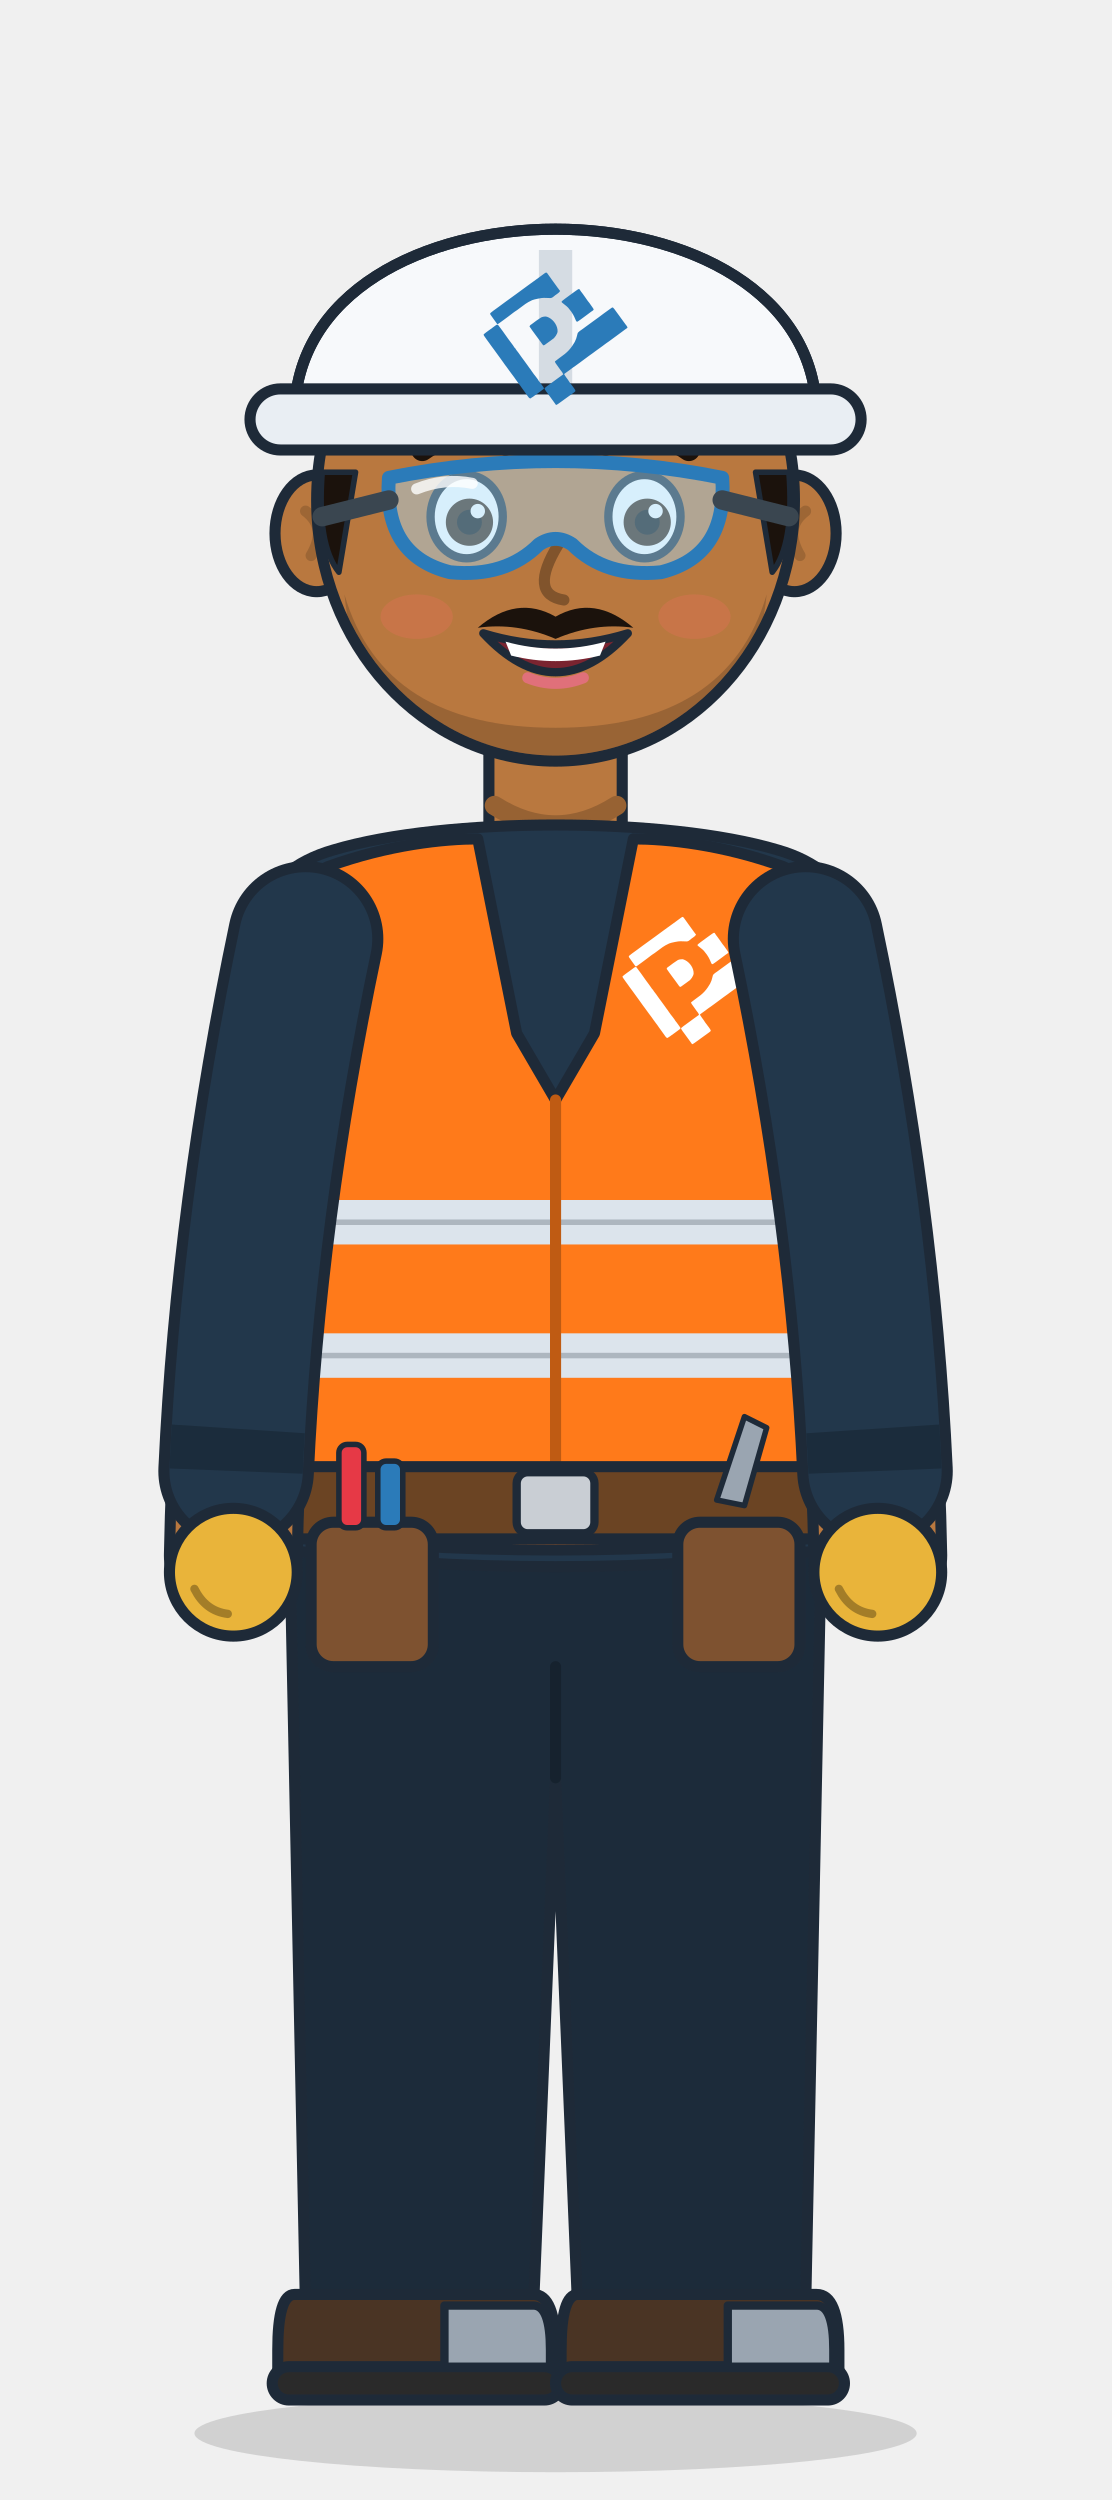
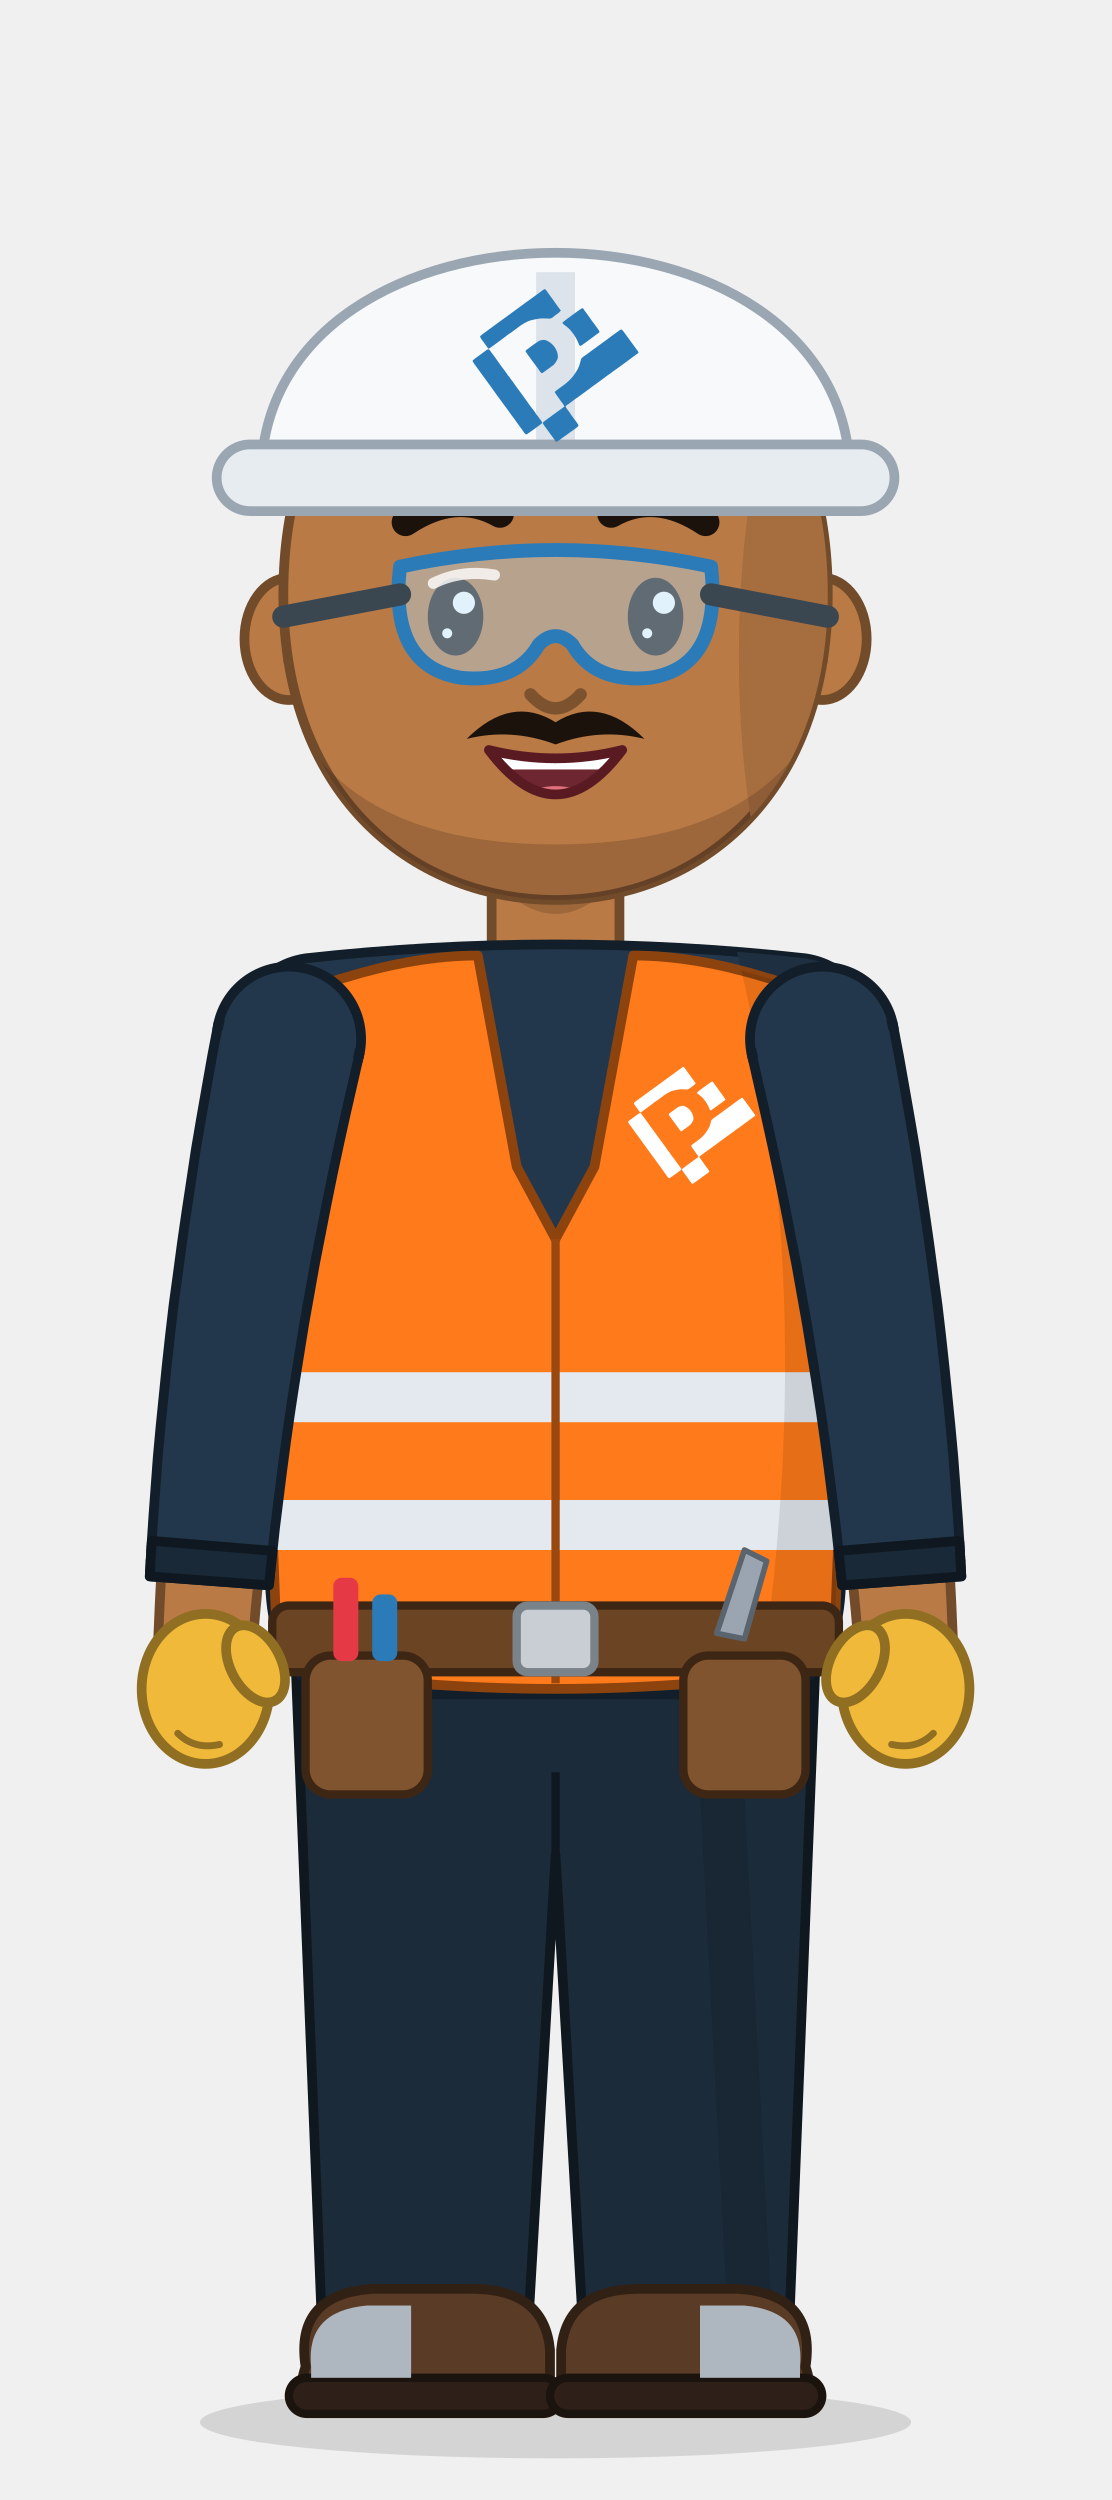
<svg xmlns="http://www.w3.org/2000/svg" viewBox="0 0 400 900" width="400" height="900">
  <defs>
    <symbol id="icone" viewBox="0 0 244 225">
      <path fill-rule="evenodd" clip-rule="evenodd" d="M216.873 59.916C216.098 60.381 214.078 61.819 212.383 63.11C209.403 65.381 205.775 67.989 204.045 69.103C203.584 69.4 201.574 70.907 199.579 72.453C197.585 73.999 195.575 75.506 195.114 75.803C193.014 77.155 189.464 79.731 185.039 83.114C182.395 85.134 179.648 87.14 178.935 87.572C178.222 88.003 175.473 90.007 172.827 92.026C170.18 94.044 167.619 95.927 167.135 96.209C164.556 97.713 160.656 100.779 159.878 101.915C159.389 102.629 158.872 104.116 158.729 105.22C158.587 106.324 158.279 107.506 158.045 107.848C157.811 108.189 157.557 109.091 157.48 109.852C157.355 111.083 156.742 112.638 154.336 117.816C153.958 118.63 152.138 121.521 150.292 124.242C146.68 129.565 142.825 133.759 137.726 137.915C134.724 140.361 134.139 140.798 125.858 146.784C123.359 148.591 121.169 150.282 120.991 150.542C120.469 151.303 122.392 154.393 128.159 162.059C129.363 163.659 130.513 165.29 130.714 165.682C130.915 166.074 131.589 166.924 132.21 167.569C132.831 168.215 133.691 169.583 134.121 170.61L134.904 172.476L131.031 175.269C128.901 176.806 126.177 178.77 124.977 179.634C123.778 180.498 121.305 182.316 119.484 183.673C117.662 185.031 114.912 187.034 113.372 188.126C108.892 191.3 105.211 194.103 104.073 195.207C103.086 196.163 103.089 196.355 104.116 198.13C105.313 200.2 107.031 202.651 109.137 205.295C110.64 207.182 112.848 210.219 115.168 213.587C116.013 214.815 117.875 217.373 119.304 219.271C120.733 221.169 122.106 223.113 122.354 223.59C122.746 224.345 123.107 224.279 125.117 223.09C126.39 222.337 127.549 221.552 127.695 221.346C127.841 221.139 129.359 220.047 131.07 218.92C132.78 217.793 136.522 215.089 139.384 212.911C142.246 210.733 144.992 208.753 145.486 208.511C146.416 208.054 148.999 206.187 153.186 202.945C155.465 201.179 155.599 201.001 155.452 199.92C155.366 199.288 154.695 197.952 153.962 196.951C153.227 195.951 152.457 194.83 152.249 194.463C152.041 194.095 150.656 192.27 149.171 190.408C147.686 188.546 146.112 186.448 145.672 185.746C143.316 181.979 142.527 180.839 140.111 177.707C138.66 175.824 137.245 173.733 136.968 173.059C136.387 171.649 136.407 171.629 141.564 168.145C143.48 166.852 145.624 165.311 146.33 164.722C147.036 164.132 148.235 163.198 148.994 162.646C149.754 162.093 151.353 160.931 152.547 160.063C153.741 159.195 155.068 158.294 155.497 158.059C155.925 157.825 158.855 155.695 162.01 153.325C165.163 150.955 168.998 148.119 170.53 147.023C172.063 145.927 175.665 143.253 178.535 141.081C181.406 138.909 184.277 136.863 184.916 136.534C185.555 136.206 186.611 135.425 187.264 134.799C187.917 134.174 188.695 133.578 188.992 133.475C189.29 133.372 190.985 132.151 192.759 130.761C195.836 128.349 199.67 125.584 201.082 124.758C201.444 124.546 203.273 123.165 205.146 121.689C207.019 120.214 208.798 118.925 209.1 118.825C209.402 118.725 210.236 118.168 210.954 117.587C211.672 117.006 213.535 115.649 215.095 114.571C216.654 113.493 218.681 111.998 219.6 111.248C221.657 109.567 224.522 107.469 225.695 106.785C226.784 106.149 229.032 104.493 233.731 100.864C235.729 99.32 237.746 97.818 238.214 97.525C239.072 96.989 242.054 94.846 243.272 93.891C243.983 93.333 242.745 90.982 240.143 87.948C239.415 87.1 238.74 86.154 238.644 85.847C238.548 85.54 237.954 84.757 237.326 84.108C236.697 83.458 235.987 82.474 235.748 81.921C235.509 81.368 234.806 80.38 234.185 79.726C233.564 79.071 232.972 78.292 232.87 77.993C232.769 77.694 231.423 75.811 229.88 73.81C226.402 69.298 224.635 66.89 223.966 65.754C223.01 64.128 219.793 60.105 219.034 59.585C218.553 59.255 217.772 59.375 216.873 59.916ZM161.055 28.367C160.539 28.397 158.723 29.473 157.018 30.757C155.314 32.042 153.34 33.449 152.633 33.884C151.925 34.319 148.994 36.449 146.118 38.617C143.243 40.786 139.621 43.447 138.071 44.53C134.219 47.224 131.928 49.38 132.077 50.175C132.142 50.523 134.347 52.415 136.976 54.379C139.619 56.353 142.506 58.857 143.433 59.979C147.691 65.135 150.5 69.047 151.709 71.507C151.901 71.897 152.713 73.453 153.514 74.964C154.314 76.474 155.328 78.801 155.768 80.135C156.684 82.915 157.895 83.992 159.29 83.268C160.363 82.712 166.197 78.499 174.708 72.136C177.811 69.816 181.137 67.329 182.1 66.61C183.063 65.89 184.224 65.122 184.68 64.901C185.135 64.681 185.784 64.097 186.122 63.604C186.83 62.57 186.323 61.713 179.145 51.808C178.593 51.047 177.578 49.796 176.889 49.028C176.2 48.261 175.55 47.378 175.443 47.067C175.338 46.757 173.693 44.381 171.789 41.788C169.884 39.195 167.698 36.15 166.932 35.022C166.165 33.894 165.327 32.826 165.069 32.65C164.812 32.473 164.197 31.551 163.704 30.6C162.656 28.579 162.318 28.293 161.055 28.367ZM105.594 0.492C105.15 0.618 104.301 1.102 103.706 1.568C103.112 2.033 100.577 3.895 98.073 5.705C95.569 7.515 92.029 10.106 90.206 11.463C88.384 12.82 85.628 14.82 84.083 15.907C82.538 16.994 80.572 18.407 79.715 19.046C78.858 19.685 76.106 21.687 73.6 23.495C71.094 25.304 66.501 28.678 63.392 30.994C60.284 33.309 57.366 35.449 56.909 35.749C54.835 37.108 51.281 39.686 46.833 43.059C42.249 46.534 38.602 49.174 36.747 50.362C36.284 50.658 34.35 52.092 32.448 53.547C30.546 55.003 27.729 57.087 26.188 58.177C19.287 63.061 13.064 67.72 12.157 68.684C11.301 69.593 11.271 69.948 11.93 71.343C12.349 72.228 14.683 75.54 17.118 78.701C19.553 81.863 21.741 84.897 21.981 85.443C22.221 85.989 22.786 86.771 23.238 87.182C23.927 87.809 24.309 87.742 25.615 86.766C26.471 86.126 27.564 85.37 28.043 85.085C28.522 84.8 31.273 82.797 34.154 80.633C37.036 78.469 40.648 75.802 42.181 74.706C46.203 71.831 50.63 68.452 50.91 68.043C51.042 67.85 51.952 67.188 52.933 66.574C56.19 64.532 57.981 63.277 61.055 60.883C62.73 59.578 65.363 57.619 66.906 56.531C68.45 55.443 70.293 54.082 71.003 53.508C72.79 52.064 78.855 48.664 82.412 47.112C85.776 45.644 99.618 42.905 102.105 43.215C103.009 43.327 105.04 43.373 106.619 43.318C108.198 43.262 110.444 43.34 111.611 43.492C114.089 43.814 116.225 43.141 118.165 41.428C120.029 39.781 122.97 37.557 125.414 35.944C126.519 35.215 127.933 33.939 128.557 33.11L129.689 31.603L125.669 26.259C123.458 23.321 121.401 20.462 121.097 19.908C120.517 18.848 119.609 17.596 115.297 11.906C113.848 9.993 112.296 7.807 111.849 7.048C111.402 6.289 110.868 5.552 110.661 5.411C110.455 5.269 109.772 4.306 109.145 3.27C107.792 1.035 106.697 0.179 105.594 0.492ZM110.659 76.478C108.806 75.536 106.632 74.77 105.719 74.736C103.001 74.635 99.421 75.337 97.569 76.333C95.379 77.511 83.268 86.137 81.815 87.553C81.223 88.13 80.528 88.592 80.269 88.58C80.01 88.568 79.34 89.227 78.779 90.046C77.882 91.355 77.864 91.649 78.633 92.498C79.113 93.028 79.592 93.704 79.696 93.999C79.8 94.295 81.063 96.115 82.502 98.043C83.942 99.972 86.598 103.604 88.405 106.116C90.212 108.627 92.303 111.437 93.051 112.359C94.84 114.563 96.807 117.274 97.784 118.882C98.87 120.668 100.574 122.788 101.355 123.323C102.104 123.837 103.974 122.731 108.953 118.832C110.811 117.377 112.867 115.901 113.523 115.552C114.178 115.204 114.891 114.664 115.108 114.352C115.326 114.041 116.107 113.465 116.846 113.072C120.577 111.085 125.278 103.864 125.424 99.893C125.752 91.007 119.388 80.915 110.659 76.478ZM23.679 88.51C23.088 88.379 22.07 88.714 21.379 89.267C19.002 91.167 11.947 96.36 11.062 96.861C10.572 97.139 9.665 97.772 9.046 98.267C8.427 98.763 6.403 100.258 4.547 101.59C2.692 102.922 0.971 104.308 0.723 104.67C0.029 105.684 0.918 107.295 5.614 113.533C7.998 116.699 10.178 119.688 10.458 120.174C10.739 120.66 11.371 121.569 11.864 122.193C12.357 122.817 13.648 124.594 14.734 126.144C15.82 127.693 17.321 129.715 18.069 130.638C19.797 132.771 20.867 134.247 23.803 138.549C25.104 140.456 27.235 143.39 28.539 145.069C29.842 146.748 31.276 148.74 31.725 149.495C32.175 150.25 32.684 150.966 32.857 151.084C33.166 151.296 35.888 155.138 36.647 156.435C36.859 156.797 38.241 158.626 39.718 160.499C41.195 162.373 42.486 164.165 42.587 164.482C42.687 164.799 44.696 167.546 47.05 170.586C49.404 173.625 51.693 176.682 52.137 177.377C52.581 178.072 53.399 179.26 53.954 180.016C54.509 180.773 56.379 183.356 58.108 185.757C59.838 188.157 61.675 190.604 62.191 191.194C62.707 191.784 63.482 192.924 63.913 193.728C64.344 194.532 64.893 195.324 65.133 195.488C65.373 195.652 65.934 196.407 66.381 197.166C66.828 197.925 68.26 199.919 69.564 201.598C71.92 204.632 74.243 207.896 75.859 210.442C77.536 213.085 79.814 213.878 80.984 212.226C81.283 211.802 82.006 211.297 82.59 211.102C83.174 210.907 83.821 210.5 84.028 210.197C84.236 209.895 85.207 209.166 86.186 208.578C87.166 207.989 89.347 206.446 91.035 205.15C92.722 203.853 95.368 201.904 96.915 200.818C101.633 197.504 102.47 196.728 102.379 195.753C102.335 195.276 100.94 193.122 99.28 190.967C97.619 188.813 95.985 186.536 95.648 185.909C95.311 185.281 94.69 184.529 94.268 184.238C93.845 183.947 93.323 183.241 93.109 182.668C92.894 182.096 92.245 181.039 91.667 180.318C91.089 179.597 89.47 177.457 88.07 175.561C86.67 173.666 85.323 171.968 85.077 171.789C84.831 171.61 84.172 170.666 83.614 169.691C83.055 168.716 82.34 167.734 82.026 167.508C81.712 167.282 81.279 166.632 81.063 166.065C80.848 165.496 80.167 164.496 79.551 163.843C78.936 163.19 78.27 162.33 78.072 161.932C77.874 161.535 76.401 159.459 74.799 157.32C73.197 155.181 70.611 151.63 69.052 149.428C67.493 147.227 65.733 144.85 65.142 144.146C64.551 143.442 63.716 142.279 63.287 141.561C62.259 139.84 56.999 132.679 55.785 131.347C55.259 130.771 54.65 129.838 54.431 129.274C54.213 128.71 53.592 127.946 53.052 127.576C52.512 127.206 51.907 126.432 51.706 125.855C51.506 125.278 49.413 122.31 47.055 119.26C44.697 116.209 42.41 113.136 41.973 112.431C40.398 109.891 25.068 88.757 24.793 88.746C24.763 88.745 24.262 88.639 23.679 88.51Z" />
    </symbol>
    <symbol id="logotipo" viewBox="0 0 591 150">
      <path fill-rule="evenodd" clip-rule="evenodd" d="M586.089 28.662C584.799 28.816 583.39 29.76 582.96 30.76C581.993 33.01 574.112 84.148 574.556 85.29C574.734 85.746 576.659 86.007 578.834 85.87L582.789 85.621L584.404 74.561C585.291 68.479 587.201 56.014 588.646 46.863C591.32 29.925 591.06 28.069 586.089 28.662ZM568.771 29.445C564.881 29.633 564.541 29.974 558.995 39.297C555.834 44.609 552.859 49.1 552.385 49.276C551.909 49.454 550.09 45.363 548.342 40.189L545.162 30.779L540.469 30.923C537.887 31.002 535.662 31.34 535.525 31.674C535.388 32.009 537.204 37.707 539.559 44.336C541.914 50.965 543.897 57.271 543.965 58.35C544.062 59.912 528.81 84.459 516.201 103.033L514.034 106.224L519.672 106.01L525.31 105.797L535.552 89.149C541.185 79.993 546.671 71.221 547.743 69.655C549.688 66.811 549.691 66.812 550.517 69.836C550.971 71.502 552.342 76.016 553.566 79.867L555.788 86.869L560.262 86.732C562.722 86.657 564.971 86.061 565.258 85.41C565.544 84.758 564.043 79.393 561.922 73.488C556.503 58.411 556.618 58.809 557.25 57.43C557.565 56.744 561.293 50.846 565.536 44.323C576.115 28.056 575.887 29.101 568.771 29.445ZM526.689 31.494C522.2 31.617 522.166 31.65 516.047 41.624C512.67 47.128 509.643 51.747 509.32 51.888C508.997 52.03 507.222 47.697 505.376 42.261L502.019 32.374L497.576 32.511C495.132 32.585 492.922 33.124 492.665 33.708C492.409 34.291 494.305 40.384 496.879 47.247C500.305 56.38 501.232 60.467 500.339 62.498C498.364 66.987 471.95 107.128 470.696 107.546C470.065 107.755 402.229 110.776 319.948 114.257C237.667 117.739 166.976 120.759 162.857 120.968L155.367 121.347L155.658 126.853C155.817 129.88 156.005 132.547 156.077 132.778C156.189 133.149 472.35 119.922 473.902 119.481C474.624 119.276 481.549 108.61 494.018 88.495C507.621 66.552 505.972 67.572 509.704 78.793L512.894 88.381L518.09 88.335L523.286 88.286L518.519 74.285L513.751 60.283L522.642 46.235C527.534 38.508 531.458 32.003 531.364 31.778C531.269 31.554 529.166 31.426 526.689 31.494ZM469.291 33.955L465.756 34.197L453.121 62.919C446.172 78.716 440.75 91.757 441.072 91.899C441.394 92.04 443.393 92.046 445.515 91.913C449.163 91.684 449.53 91.31 452.307 84.998L455.243 78.324L462.393 78.026C466.325 77.863 469.752 77.821 470.007 77.933C470.263 78.046 470.786 80.85 471.172 84.165C471.557 87.481 472.09 90.29 472.357 90.407C473.307 90.825 480.559 90.124 480.793 89.592C481.3 88.439 479.349 74.333 474.543 44.41C472.826 33.724 472.821 33.714 469.291 33.955ZM435.03 35.482C432.366 36.315 430.932 38.456 423.005 53.441C418.056 62.798 413.681 70.581 413.282 70.736C412.883 70.891 412.453 70.349 412.328 69.53C412.202 68.71 410.413 60.96 408.352 52.307L404.606 36.574L400.869 36.809C398.815 36.937 396.838 37.715 396.477 38.536C396.116 39.356 394.741 47.174 393.421 55.908C392.101 64.642 390.266 76.508 389.341 82.277C388.417 88.046 387.784 93.079 387.933 93.463C388.502 94.926 394.963 93.99 395.689 92.339C396.109 91.386 397.486 83.102 398.752 73.928C400.017 64.755 401.241 57.176 401.472 57.085C401.703 56.996 402.686 60.238 403.656 64.29C408.479 84.411 408.864 85.458 411.383 85.264C413.402 85.108 414.764 83.179 419.912 73.194C430.107 53.413 430.784 53.442 427.184 73.507C425.46 83.123 424.178 91.325 424.337 91.734C424.498 92.144 426.401 92.367 428.568 92.231L432.508 91.983L434.536 78.555C435.65 71.17 437.56 58.702 438.78 50.849C441.125 35.758 440.629 33.729 435.03 35.482ZM463.78 57.267C462.466 61.161 460.785 65.724 460.045 67.407L458.698 70.468L463.922 70.168L469.144 69.868L468.807 63.699C468.622 60.306 467.953 55.877 467.32 53.858L466.169 50.186L463.78 57.267ZM364.336 39.059L349.221 39.888L345.015 66.403C342.701 80.986 340.763 93.624 340.706 94.488C340.636 95.581 345.372 95.817 356.308 95.267C370.574 94.549 372.039 94.233 372.324 91.8C372.496 90.328 372.586 88.953 372.525 88.745C372.464 88.538 367.35 88.487 361.159 88.636C354.97 88.783 349.692 88.325 349.429 87.618C348.968 86.372 350.878 72.843 351.815 70.712C352.07 70.131 356.602 69.658 361.883 69.661C370.853 69.663 371.521 69.464 372 66.657C372.281 65.004 372.426 63.432 372.322 63.166C372.218 62.899 367.916 62.9 362.76 63.169C357.604 63.438 353.273 63.367 353.135 63.012C352.56 61.536 355.245 46.594 356.181 46.055C356.741 45.733 362.214 45.284 368.344 45.057C378.635 44.678 379.54 44.42 380.168 41.679C380.543 40.047 380.535 38.603 380.149 38.471C379.766 38.338 372.649 38.602 364.336 39.059ZM322.485 40.583C314.609 41.005 307.965 41.417 307.721 41.496C307.477 41.576 307.046 43.003 306.763 44.667L306.248 47.694L311.916 47.48C315.033 47.362 317.694 47.565 317.829 47.931C317.965 48.298 316.537 58.789 314.655 71.244C312.774 83.701 311.173 94.576 311.097 95.412C310.989 96.598 311.682 96.923 314.249 96.889C318.136 96.838 317.633 98.631 322.125 68.81C323.852 57.335 325.643 47.676 326.103 47.344C326.565 47.012 329.284 46.605 332.151 46.441C336.106 46.215 337.518 45.564 338.02 43.739C338.383 42.416 338.258 40.993 337.742 40.575C337.227 40.157 330.362 40.16 322.485 40.583ZM281.716 41.845C276.32 42.183 273.656 43.134 270.154 45.975C264.597 50.48 263.931 52.428 260.709 73.572C257.752 92.962 258.578 96.296 266.923 98.679C276.129 101.309 288.279 96.671 291.526 89.289C292.726 86.561 295.003 73.742 296.732 59.98C298.556 45.461 294.881 41.023 281.716 41.845ZM282.207 47.993C277.546 47.975 273.025 50.436 271.546 53.799C270.967 55.115 269.47 63.053 268.22 71.437C265.301 91.005 266.582 94.444 276.148 92.718C283.932 91.313 285.073 89.156 287.856 70.585C289.53 59.414 289.876 53.279 288.941 51.353C287.323 48.018 287.311 48.013 282.207 47.993ZM243.092 44.796C237.058 44.077 222.089 44.857 221.635 45.914C221.049 47.284 213.022 99.974 213.293 100.672C213.845 102.09 219.083 100.819 219.848 99.081C220.292 98.072 221.35 92.516 222.2 86.734L223.745 76.221L228.031 75.648C230.387 75.332 233.032 75.395 233.908 75.787C234.785 76.179 236.253 81.084 237.171 86.69C239.266 99.48 239.521 99.98 244.017 100.091L247.617 100.182L245.101 86.712C242.727 73.999 242.733 73.147 245.215 71.531C246.661 70.589 249.077 67.909 250.584 65.573C254.935 58.824 254.077 51.159 248.373 45.795C248.125 45.563 245.749 45.114 243.092 44.796ZM233.846 50.644C230.806 50.799 228.042 51.558 227.702 52.331C226.453 55.17 225.049 68.055 225.946 68.449C228.135 69.412 239.891 68.019 241.727 66.578C244.649 64.287 246.493 59.41 245.784 55.85C245.007 51.944 241.167 50.27 233.846 50.644ZM189.29 46.642L177.964 47.288L176.04 60.133C174.981 67.198 173.062 79.522 171.774 87.52C169.408 102.213 169.718 103.96 174.561 103.224C175.991 103.008 176.735 100.606 178.343 91.014C179.445 84.446 180.521 78.68 180.734 78.202C180.947 77.723 184.799 77.093 189.294 76.803C199.487 76.145 204.524 73.233 207.611 66.217C211.524 57.32 209.704 49.746 202.987 46.974C201.683 46.435 195.52 46.286 189.29 46.642ZM140.66 29.18C138.84 30.912 137.25 32.56 137.125 32.843C137.001 33.125 130.931 39.681 123.638 47.411L110.375 61.464L108.767 70.015C106.869 80.11 103.733 85.803 95.037 94.942C91.74 98.407 89.142 101.44 89.265 101.683C90.2 103.521 101.452 112.636 102.337 112.271C102.955 112.018 110.645 104.103 119.428 94.683C128.211 85.263 141.725 70.896 149.461 62.757C157.196 54.618 163.84 47.243 164.224 46.37C164.692 45.308 161.709 41.779 155.236 35.739C149.909 30.765 145.194 26.547 144.759 26.364C144.324 26.18 142.48 27.449 140.66 29.18ZM192.562 52.745C189.143 52.608 185.805 52.868 185.145 53.323C184.014 54.1 181.367 68.525 182.039 70.251C182.21 70.691 185.326 70.889 188.963 70.691C196.598 70.273 201.139 67.312 202.314 61.985C203.699 55.705 200.93 53.082 192.562 52.745ZM99.408 13.103C98.828 13.722 95.148 17.576 91.231 21.668C87.314 25.761 84.047 29.249 83.971 29.421C83.896 29.592 86.22 31.133 89.138 32.846C92.055 34.559 97.001 39.021 100.13 42.761L105.821 49.562L108.136 47.268C115.526 39.952 122.003 32.29 121.57 31.379C121.084 30.353 102.206 12.745 101.046 12.235C100.725 12.094 99.988 12.485 99.408 13.103ZM56.773 1.975C48.822 10.108 3.833 58.444 3.493 59.217C3.018 60.298 12.888 69.347 14.049 68.895C14.45 68.739 21.724 61.21 30.213 52.165C38.702 43.121 47.588 34.649 49.96 33.338C54.218 30.985 67.931 26.904 69.403 27.551C70.267 27.931 78.882 19.145 78.53 18.242C78.183 17.351 60.8 0.886 59.692 0.399C59.161 0.165 57.848 0.874 56.773 1.975ZM66.81 51.516C64.037 52.332 51.659 64.148 52.178 65.484C52.373 65.985 71.321 84.326 71.913 84.586C72.687 84.926 82.66 72.857 83.86 70.129C87.394 62.095 75.392 48.991 66.81 51.516ZM7.822 77.132C4.439 80.666 1.433 84.107 1.141 84.778C0.532 86.178 0.742 86.412 12.232 97.143C16.941 101.539 31.077 114.858 43.647 126.74C56.219 138.622 67.004 148.389 67.617 148.446C68.62 148.539 82.385 134.953 81.625 134.619C81.337 134.492 73.55 127.176 32.103 88.092C24.691 81.102 17.58 74.33 16.299 73.045C14.013 70.748 13.864 70.82 7.822 77.132ZM92.619 124.252C87.504 129.719 83.46 134.553 83.631 134.995C84.087 136.167 97.714 149.314 99.121 149.938C100.596 150.593 117.604 133.353 117.712 131.093C117.756 130.194 114.428 126.286 110.319 122.406C106.209 118.527 102.638 115.118 102.384 114.832C102.129 114.545 97.736 118.784 92.619 124.252Z" />
    </symbol>
-     <clipPath id="clip-rosto">
-       <ellipse cx="200" cy="180" rx="84" ry="92" />
+   </defs>
+   <g id="marcao-instalador" stroke-linejoin="round">
+     <ellipse cx="200" cy="872" rx="128" ry="13" fill="#000" opacity="0.12" />
+     <path d="M106 588 H294 L284 840 H210 L200 668 L190 840 H116 Z" fill="#1C2B3A" stroke="#0F171F" stroke-width="3.5" id="calca" />
+     <path d="M200 638 V668" stroke="#0F171F" stroke-width="3" />
+     <path d="M258 608 L270 836" stroke="#172431" stroke-width="16" opacity="0.6" />
+     <g id="sapatos">
+       <path d="M110 852 Q106 826 134 824 H170 Q196 824 198 846 V858 Q198 864 192 864 H114 Q106 864 110 852 Z" fill="#5A3B26" stroke="#312014" stroke-width="3.5" />
+       <path d="M 290 852 Q 294 826 266 824 H 230 Q 204 824 202 846 V 858 Q 202 864 208 864 H 286 Q 294 864 290 852 Z" fill="#5A3B26" stroke="#312014" stroke-width="3.5" />
+       <rect x="104" y="856" width="98" height="13" rx="6.5" fill="#2E2018" stroke="#1B130E" stroke-width="3" />
+       <rect x="198" y="856" width="98" height="13" rx="6.5" fill="#2E2018" stroke="#1B130E" stroke-width="3" />
+       <path d="M112 852 Q110 832 132 830 H148 V856 H112 Z" fill="#AEB6BF" />
+       <path d="M288 852 Q290 832 268 830 H252 V856 H288 Z" fill="#AEB6BF" />
+     </g>
+     <rect x="177.0" y="296" width="46" height="64" rx="16" fill="#B97A45" stroke="#724B2A" stroke-width="3.5" />
+     <path d="M179.0 318 Q200 340 221.0 318 L221.0 300 L179.0 300 Z" fill="#9D673A" />
+     <clipPath id="clip-tronco">
+       <path d="M110 345 Q200 335 290 345 Q316 349 316 391 L302 550 Q308 610 272 610 L128 610 Q92 610 98 550 L84 391 Q84 349 110 345 Z" />
    </clipPath>
-   </defs>
-   <g id="marcao-instalador" stroke-linejoin="round" stroke-linecap="round">
-     <ellipse cx="200" cy="876" rx="130" ry="14" fill="#000" opacity="0.13" />
-     <path id="calca" d="M104 540 H296 L290 832 H208 L200 640 L192 832 H110 Z" fill="#1C2B3A" stroke="#1E2A38" stroke-width="4" />
-     <path d="M200 600 V640" stroke="#16222E" stroke-width="4" />
-     <g id="sapatos">
-       <path d="M106 826 H192 Q200 826 200 846 V856 H100 V846 Q100 826 106 826 Z" fill="#4A3424" stroke="#1E2A38" stroke-width="4" />
-       <rect x="98" y="852" width="104" height="12" rx="6" fill="#2A2A2A" stroke="#1E2A38" stroke-width="4" />
-       <path d="M160 830 H192 Q198 830 198 846 V852 H160 Z" fill="#9AA5B1" stroke="#1E2A38" stroke-width="3" />
-       <path d="M208 826 H294 Q302 826 302 846 V856 H202 V846 Q202 826 208 826 Z" fill="#4A3424" stroke="#1E2A38" stroke-width="4" />
-       <rect x="200" y="852" width="104" height="12" rx="6" fill="#2A2A2A" stroke="#1E2A38" stroke-width="4" />
-       <path d="M262 830 H294 Q300 830 300 846 V852 H262 Z" fill="#9AA5B1" stroke="#1E2A38" stroke-width="3" />
+     <path d="M110 345 Q200 335 290 345 Q316 349 316 391 L302 550 Q308 610 272 610 L128 610 Q92 610 98 550 L84 391 Q84 349 110 345 Z" fill="#22374B" stroke="#121E29" stroke-width="3.5" id="tronco" />
+     <g clip-path="url(#clip-tronco)">
+       <path d="M262 330 Q300 470 268 640 L340 640 L340 330 Z" fill="#1D2F40" opacity="1" />
    </g>
-     <rect x="176" y="250" width="48" height="70" rx="14" fill="#B9783F" stroke="#1E2A38" stroke-width="4" />
-     <path d="M178 290 Q200 304 222 290" fill="none" stroke="#976233" stroke-width="7" />
-     <path id="tronco-base" d="M120 306 C160 294 240 294 280 306 C308 314 316 338 314 368 L308 470 C314 520 304 552 296 558 C240 566 160 566 104 558 C96 552 86 520 92 470 L86 368 C84 338 92 314 120 306 Z" fill="#22374B" stroke="#1E2A38" stroke-width="4" />
-     <path id="colete" d="M118 312 C140 304 160 302 172 302 L186 372 L200 396 L214 372 L228 302 C240 302 260 304 282 312 C300 320 308 340 306 370 L300 552 C240 560 160 560 100 552 L94 370 C92 340 100 320 118 312 Z" fill="#FF7A1A" stroke="#1E2A38" stroke-width="4" />
-     <path d="M98 440 H302 M98 488 H302" stroke="#DCE4EC" stroke-width="16" stroke-linecap="butt" />
-     <path d="M98 440 H302 M98 488 H302" stroke="#1E2A38" stroke-width="2" stroke-dasharray="0" opacity="0.25" />
-     <path d="M200 396 V552" stroke="#BF5B13" stroke-width="4" />
-     <use href="#icone" x="224" y="330" width="50" height="46.1" fill="#FFFFFF" />
-     <rect x="96" y="528" width="208" height="26" rx="6" fill="#6B4423" stroke="#1E2A38" stroke-width="4" />
-     <rect x="186" y="530" width="28" height="22" rx="4" fill="#C9CED4" stroke="#1E2A38" stroke-width="3" />
-     <rect x="112" y="548" width="44" height="52" rx="8" fill="#7E5230" stroke="#1E2A38" stroke-width="4" />
-     <rect x="244" y="548" width="44" height="52" rx="8" fill="#7E5230" stroke="#1E2A38" stroke-width="4" />
-     <rect x="122" y="520" width="9" height="30" rx="3" fill="#E63946" stroke="#1E2A38" stroke-width="2" />
-     <rect x="136" y="526" width="9" height="24" rx="3" fill="#2B7BB9" stroke="#1E2A38" stroke-width="2" />
-     <path d="M258 540 l10 -30 l8 4 l-8 28 Z" fill="#9AA5B1" stroke="#1E2A38" stroke-width="2" />
+     <clipPath id="clip-colete">
+       <path d="M124 352 Q150 344 172 344 L186 420 L200 446 L214 420 L228 344 Q250 344 276 352 Q306 360 308 396 L300 600 Q200 616 100 600 L92 396 Q94 360 124 352 Z" />
+     </clipPath>
+     <path d="M124 352 Q150 344 172 344 L186 420 L200 446 L214 420 L228 344 Q250 344 276 352 Q306 360 308 396 L300 600 Q200 616 100 600 L92 396 Q94 360 124 352 Z" fill="#FF7A1A" stroke="#8C430E" stroke-width="3.5" id="colete" />
+     <g clip-path="url(#clip-colete)">
+       <rect x="80" y="494" width="240" height="18" fill="#E3E9EF" />
+       <rect x="80" y="540" width="240" height="18" fill="#E3E9EF" />
+       <path d="M262 330 Q300 470 268 640 L340 640 L340 330 Z" fill="#000" opacity="0.1" />
+     </g>
+     <path d="M200 446 V606" stroke="#99490F" stroke-width="3" />
+     <use href="#icone" x="226" y="384" width="46" height="42.4" fill="#FFFFFF" />
+     <rect x="98" y="578" width="204" height="24" rx="6" fill="#6B4423" stroke="#3E2614" stroke-width="3" />
+     <rect x="186" y="578" width="28" height="24" rx="4" fill="#C9CED4" stroke="#7A828A" stroke-width="3" />
+     <rect x="110" y="596" width="44" height="50" rx="9" fill="#80542F" stroke="#3E2614" stroke-width="3" />
+     <rect x="246" y="596" width="44" height="50" rx="9" fill="#80542F" stroke="#3E2614" stroke-width="3" />
+     <rect x="120" y="568" width="9" height="30" rx="3" fill="#E63946" />
+     <rect x="134" y="574" width="9" height="24" rx="3" fill="#2B7BB9" />
+     <path d="M258 588 l10 -30 l8 4 l-8 28 Z" fill="#9AA5B1" stroke="#5A646E" stroke-width="2" />
    <g id="braco-esq">
-       <path d="M110.0 338.0 Q86.0 452.0 84.0 560.0" fill="none" stroke="#1E2A38" stroke-width="50" />
-       <path d="M110.0 338.0 Q86.0 452.0 84.0 560.0" fill="none" stroke="#B9783F" stroke-width="42" />
-       <path d="M110.0 338.0 Q89.4 436.0 85.0 529.6" fill="none" stroke="#1E2A38" stroke-width="56" />
-       <path d="M110.0 338.0 Q89.4 436.0 85.0 529.6" fill="none" stroke="#22374B" stroke-width="48" />
-       <path d="M85.8 514.4 Q85.3 522.0 85.0 529.6" fill="none" stroke="#1B2C3C" stroke-width="48" stroke-linecap="butt" />
-       <circle cx="84" cy="566" r="23" fill="#E9B43A" stroke="#1E2A38" stroke-width="4" />
-       <path d="M70 572 q4 8 12 9" fill="none" stroke="#A37D28" stroke-width="3" />
+       <circle cx="104" cy="374" r="26.0" fill="#22374B" stroke="#121E29" stroke-width="3.5" />
+       <path d="M82.5 369.4 L80.1 382.0 L77.9 394.6 L75.7 407.2 L73.7 419.7 L71.7 432.1 L69.9 444.5 L68.2 456.8 L66.7 469.1 L65.2 481.3 L63.8 493.5 L62.6 505.6 L61.5 517.7 L60.4 529.7 L59.5 541.7 L58.7 553.6 L58.1 565.5 L57.5 577.3 L57.0 589.0 L91.0 591.0 L92.0 579.6 L93.1 568.1 L94.3 556.6 L95.6 545.1 L97.0 533.5 L98.5 521.9 L100.2 510.2 L102.0 498.5 L103.8 486.7 L105.8 474.9 L107.9 463.0 L110.1 451.1 L112.4 439.1 L114.8 427.1 L117.3 415.1 L119.9 403.0 L122.7 390.8 L125.5 378.6 Z" fill="#B97A45" stroke="#724B2A" stroke-width="3.5" />
+       <path d="M78.6 368.6 L76.4 380.0 L74.4 391.3 L72.4 402.7 L70.5 413.9 L68.8 425.2 L67.1 436.4 L65.5 447.5 L64.0 458.7 L62.5 469.7 L61.2 480.8 L60.0 491.8 L58.9 502.7 L57.8 513.6 L56.8 524.5 L56.0 535.3 L55.2 546.1 L54.5 556.8 L53.9 567.5 L96.8 570.7 L97.9 560.4 L99.0 550.1 L100.3 539.7 L101.6 529.3 L103.0 518.8 L104.5 508.3 L106.1 497.8 L107.8 487.2 L109.5 476.6 L111.4 466.0 L113.3 455.3 L115.4 444.6 L117.5 433.8 L119.7 423.0 L122.0 412.2 L124.4 401.3 L126.9 390.4 L129.4 379.4 Z" fill="#22374B" stroke="#121E29" stroke-width="3.5" />
+       <path d="M54.7 554.7 L54.6 555.4 L54.6 556.1 L54.5 556.8 L54.5 557.5 L54.4 558.3 L54.4 559.0 L54.4 559.7 L54.3 560.4 L54.3 561.1 L54.2 561.8 L54.2 562.5 L54.2 563.3 L54.1 564.0 L54.1 564.7 L54.0 565.4 L54.0 566.1 L54.0 566.8 L53.9 567.5 L96.8 570.7 L96.9 570.0 L97.0 569.3 L97.0 568.7 L97.1 568.0 L97.2 567.3 L97.2 566.6 L97.3 565.9 L97.4 565.2 L97.4 564.5 L97.5 563.9 L97.6 563.2 L97.7 562.5 L97.7 561.8 L97.8 561.1 L97.9 560.4 L98.0 559.7 L98.0 559.0 L98.1 558.3 Z" fill="#192938" stroke="#0F1821" stroke-width="3.5" />
+       <circle cx="104" cy="374" r="24.0" fill="#22374B" />
+       <ellipse cx="74" cy="608" rx="23" ry="27" fill="#F0B93A" stroke="#906F22" stroke-width="3.5" />
+       <ellipse cx="92" cy="599" rx="9" ry="15" transform="rotate(-28 92 599)" fill="#F0B93A" stroke="#906F22" stroke-width="3.5" />
+       <path d="M64 624 q6 6 15 4" fill="none" stroke="#906F22" stroke-width="2.5" stroke-linecap="round" />
    </g>
    <g id="braco-dir">
-       <path d="M290.0 338.0 Q314.0 452.0 316.0 560.0" fill="none" stroke="#1E2A38" stroke-width="50" />
-       <path d="M290.0 338.0 Q314.0 452.0 316.0 560.0" fill="none" stroke="#B9783F" stroke-width="42" />
-       <path d="M290.0 338.0 Q310.6 436.0 315.0 529.6" fill="none" stroke="#1E2A38" stroke-width="56" />
-       <path d="M290.0 338.0 Q310.6 436.0 315.0 529.6" fill="none" stroke="#22374B" stroke-width="48" />
-       <path d="M314.2 514.4 Q314.7 522.0 315.0 529.6" fill="none" stroke="#1B2C3C" stroke-width="48" stroke-linecap="butt" />
-       <circle cx="316" cy="566" r="23" fill="#E9B43A" stroke="#1E2A38" stroke-width="4" />
-       <path d="M302 572 q4 8 12 9" fill="none" stroke="#A37D28" stroke-width="3" />
+       <circle cx="296" cy="374" r="26.0" fill="#22374B" stroke="#121E29" stroke-width="3.5" />
+       <path d="M274.5 378.6 L277.3 390.8 L280.1 403.0 L282.7 415.1 L285.2 427.1 L287.6 439.1 L289.9 451.1 L292.1 463.0 L294.2 474.9 L296.2 486.7 L298.0 498.5 L299.8 510.2 L301.5 521.9 L303.0 533.5 L304.4 545.1 L305.7 556.6 L306.9 568.1 L308.0 579.6 L309.0 591.0 L343.0 589.0 L342.5 577.3 L341.9 565.5 L341.3 553.6 L340.5 541.7 L339.6 529.7 L338.5 517.7 L337.4 505.6 L336.2 493.5 L334.8 481.3 L333.3 469.1 L331.8 456.8 L330.1 444.5 L328.3 432.1 L326.3 419.7 L324.3 407.2 L322.1 394.6 L319.9 382.0 L317.5 369.4 Z" fill="#B97A45" stroke="#724B2A" stroke-width="3.5" />
+       <path d="M270.6 379.4 L273.1 390.4 L275.6 401.3 L278.0 412.2 L280.3 423.0 L282.5 433.8 L284.6 444.6 L286.7 455.3 L288.6 466.0 L290.5 476.6 L292.2 487.2 L293.9 497.8 L295.5 508.3 L297.0 518.8 L298.4 529.3 L299.7 539.7 L301.0 550.1 L302.1 560.4 L303.2 570.7 L346.1 567.5 L345.5 556.8 L344.8 546.1 L344.0 535.3 L343.2 524.5 L342.2 513.6 L341.1 502.7 L340.0 491.8 L338.8 480.8 L337.5 469.7 L336.0 458.7 L334.5 447.5 L332.9 436.4 L331.2 425.2 L329.5 413.9 L327.6 402.7 L325.6 391.3 L323.6 380.0 L321.4 368.6 Z" fill="#22374B" stroke="#121E29" stroke-width="3.5" />
+       <path d="M301.9 558.3 L302.0 559.0 L302.0 559.7 L302.1 560.4 L302.2 561.1 L302.3 561.8 L302.3 562.5 L302.4 563.2 L302.5 563.9 L302.6 564.5 L302.6 565.2 L302.7 565.9 L302.8 566.6 L302.8 567.3 L302.9 568.0 L303.0 568.7 L303.0 569.3 L303.1 570.0 L303.2 570.7 L346.1 567.5 L346.0 566.8 L346.0 566.1 L346.0 565.4 L345.9 564.7 L345.9 564.0 L345.8 563.3 L345.8 562.5 L345.8 561.8 L345.7 561.1 L345.7 560.4 L345.6 559.7 L345.6 559.0 L345.6 558.3 L345.5 557.5 L345.5 556.8 L345.4 556.1 L345.4 555.4 L345.3 554.7 Z" fill="#192938" stroke="#0F1821" stroke-width="3.5" />
+       <circle cx="296" cy="374" r="24.0" fill="#22374B" />
+       <ellipse cx="326" cy="608" rx="23" ry="27" fill="#F0B93A" stroke="#906F22" stroke-width="3.5" />
+       <ellipse cx="308" cy="599" rx="9" ry="15" transform="rotate(28 308 599)" fill="#F0B93A" stroke="#906F22" stroke-width="3.5" />
+       <path d="M336 624 q-6 6 -15 4" fill="none" stroke="#906F22" stroke-width="2.5" stroke-linecap="round" />
    </g>
    <g id="cabeca">
      <g id="orelhas">
-         <ellipse cx="114" cy="192" rx="15" ry="21" fill="#B9783F" stroke="#1E2A38" stroke-width="4" />
-         <ellipse cx="286" cy="192" rx="15" ry="21" fill="#B9783F" stroke="#1E2A38" stroke-width="4" />
-         <path d="M110 184 q8 6 2 16 M290 184 q-8 6 -2 16" fill="none" stroke="#9D6635" stroke-width="4" />
+         <ellipse cx="104" cy="230" rx="16" ry="22" fill="#B97A45" stroke="#724B2A" stroke-width="3.5" />
+         <ellipse cx="296" cy="230" rx="16" ry="22" fill="#B97A45" stroke="#724B2A" stroke-width="3.5" />
+         <path d="M102 222 q8 6 2 16 M298 222 q-8 6 -2 16" fill="none" stroke="#905F35" stroke-width="4" stroke-linecap="round" />
      </g>
-       <ellipse id="rosto" cx="200" cy="180" rx="86" ry="94" fill="#B9783F" stroke="#1E2A38" stroke-width="4" />
-       <path d="M124 214 Q130 276 200 278 Q270 276 276 214 Q262 262 200 262 Q138 262 124 214 Z" fill="#2B1B12" opacity="0.22" clip-path="url(#clip-rosto)" />
-       <ellipse cx="150" cy="222" rx="13" ry="8" fill="#FF6B6B" opacity="0.22" />
-       <ellipse cx="250" cy="222" rx="13" ry="8" fill="#FF6B6B" opacity="0.22" />
-       <path id="nariz" d="M201 196 Q190 214 203 216" fill="none" stroke="#81542C" stroke-width="4" />
-       <path d="M116 170 Q114 196 122 206 L128 170 Z M284 170 Q286 196 278 206 L272 170 Z" fill="#1B120C" stroke="#1E2A38" stroke-width="2" />
+       <clipPath id="clip-rosto">
+         <path d="M200 105 C260.76 105 298 147 298 214 C298 289 249 324 200 324 C151 324 102 289 102 214 C102 147 139.24 105 200 105 Z" />
+       </clipPath>
+       <path d="M200 105 C260.76 105 298 147 298 214 C298 289 249 324 200 324 C151 324 102 289 102 214 C102 147 139.24 105 200 105 Z" fill="#B97A45" stroke="#724B2A" stroke-width="3.5" id="rosto" />
+       <g clip-path="url(#clip-rosto)">
+         <ellipse cx="306" cy="236" rx="40" ry="130" fill="#A66D3E" />
+         <path d="M96 230 C100 300 150 330 200 330 C250 330 300 300 304 230 C296 280 260 304 200 304 C140 304 104 280 96 230 Z" fill="#2B1B12" opacity="0.2" />
+       </g>
+       <path id="nariz" d="M191 250 Q200 260 209 250" fill="none" stroke="#7D522E" stroke-width="4.5" stroke-linecap="round" />
      <g id="olhos">
-         <ellipse cx="168" cy="186" rx="13" ry="15" fill="#FFF" stroke="#1E2A38" stroke-width="3" />
-         <circle cx="169" cy="188" r="8.5" fill="#3B2414" />
-         <circle cx="169" cy="188" r="4.5" fill="#111" />
-         <circle cx="172" cy="184" r="2.6" fill="#FFF" />
-         <ellipse cx="232" cy="186" rx="13" ry="15" fill="#FFF" stroke="#1E2A38" stroke-width="3" />
-         <circle cx="233" cy="188" r="8.5" fill="#3B2414" />
-         <circle cx="233" cy="188" r="4.5" fill="#111" />
-         <circle cx="236" cy="184" r="2.6" fill="#FFF" />
+         <ellipse cx="164" cy="222" rx="10" ry="14" fill="#2A1E1A" />
+         <circle cx="167" cy="217" r="4" fill="#FFF" />
+         <circle cx="161" cy="228" r="1.8" fill="#FFF" />
+         <ellipse cx="236" cy="222" rx="10" ry="14" fill="#2A1E1A" />
+         <circle cx="239" cy="217" r="4" fill="#FFF" />
+         <circle cx="233" cy="228" r="1.8" fill="#FFF" />
      </g>
-       <path id="sobrancelhas" d="M152 162 Q166 152 182 160 M218 160 Q234 152 248 162" fill="none" stroke="#1B120C" stroke-width="8" />
+       <path id="sobrancelhas" d="M146 188 Q164 176 180 185 M220 185 Q236 176 254 188" fill="none" stroke="#1B120C" stroke-width="10" stroke-linecap="round" />
      <g id="boca">
-         <path d="M174 228 Q200 256 226 228 Q200 236 174 228 Z" fill="#7A2430" stroke="#1E2A38" stroke-width="3" />
-         <path d="M182 231 Q200 236 218 231 L216 236 Q200 240 184 236 Z" fill="#FFF" />
-         <path d="M190 244 Q200 248 210 244" fill="none" stroke="#E0707A" stroke-width="4" />
+         <clipPath id="clip-boca">
+           <path d="M176 270 Q200 302 224 270 Q200 276 176 270 Z" />
+         </clipPath>
+         <path d="M176 270 Q200 302 224 270 Q200 276 176 270 Z" fill="#6E2630" />
+         <g clip-path="url(#clip-boca)">
+           <rect x="170" y="268" width="60" height="9" fill="#FFF" />
+           <ellipse cx="200" cy="290" rx="13" ry="7" fill="#E0707A" />
+         </g>
+         <path d="M176 270 Q200 302 224 270 Q200 276 176 270 Z" fill="none" stroke="#5A1A22" stroke-width="3.5" stroke-linejoin="round" />
      </g>
-       <path d="M172 226 Q186 214 200 222 Q214 214 228 226 Q214 224 200 230 Q186 224 172 226 Z" fill="#1B120C" />
-       <path id="oculos-protecao" d="M140 172 Q200 160 260 172 Q262 200 238 206 Q218 208 206 196 Q200 192 194 196 Q182 208 162 206 Q138 200 140 172 Z" fill="#A8DCFA" fill-opacity="0.45" stroke="#2B7BB9" stroke-width="5" />
-       <path d="M150 176 Q160 172 170 174" stroke="#FFF" stroke-width="4" opacity="0.8" />
-       <path d="M140 180 L116 186 M260 180 L284 186" stroke="#3A4650" stroke-width="7" />
+       <path d="M168 266 Q184 250 200 260 Q216 250 232 266 Q216 262 200 268 Q184 262 168 266 Z" fill="#1B120C" />
+       <path id="oculos-protecao" d="M144 204 Q200 192 256 204 Q260 240 234 244 Q214 246 206 232 Q200 226 194 232 Q186 246 166 244 Q140 240 144 204 Z" fill="#B4E0FA" fill-opacity="0.4" stroke="#2B7BB9" stroke-width="5" />
+       <path d="M144 214 L102 222 M256 214 L298 222" stroke="#3A4650" stroke-width="8" stroke-linecap="round" />
+       <path d="M156 210 Q166 205 178 207" stroke="#FFF" stroke-width="4" stroke-linecap="round" opacity="0.8" />
      <g id="capacete">
-         <path d="M106 150 C106 60 294 60 294 150 Z" fill="#F7F9FB" stroke="#1E2A38" stroke-width="4" />
-         <path d="M200 90 V140" stroke="#D5DCE3" stroke-width="12" stroke-linecap="butt" />
-         <path d="M106 150 C106 60 294 60 294 150 Z" fill="none" stroke="#1E2A38" stroke-width="4" />
-         <rect x="90" y="140" width="220" height="22" rx="11" fill="#E9EEF3" stroke="#1E2A38" stroke-width="4" />
-         <use href="#icone" x="174" y="98" width="52" height="48.0" fill="#2B7BB9" />
+         <path d="M94 172 C94 64 306 64 306 172 Z" fill="#F7F9FB" stroke="#9AA6B2" stroke-width="3.5" />
+         <path d="M200 98 V168" stroke="#DCE3EA" stroke-width="14" />
+         <rect x="78" y="160" width="244" height="24" rx="12" fill="#E7ECF1" stroke="#9AA6B2" stroke-width="3.5" />
+         <use href="#icone" x="170" y="104" width="60" height="55.3" fill="#2B7BB9" />
      </g>
    </g>
  </g>
</svg>
